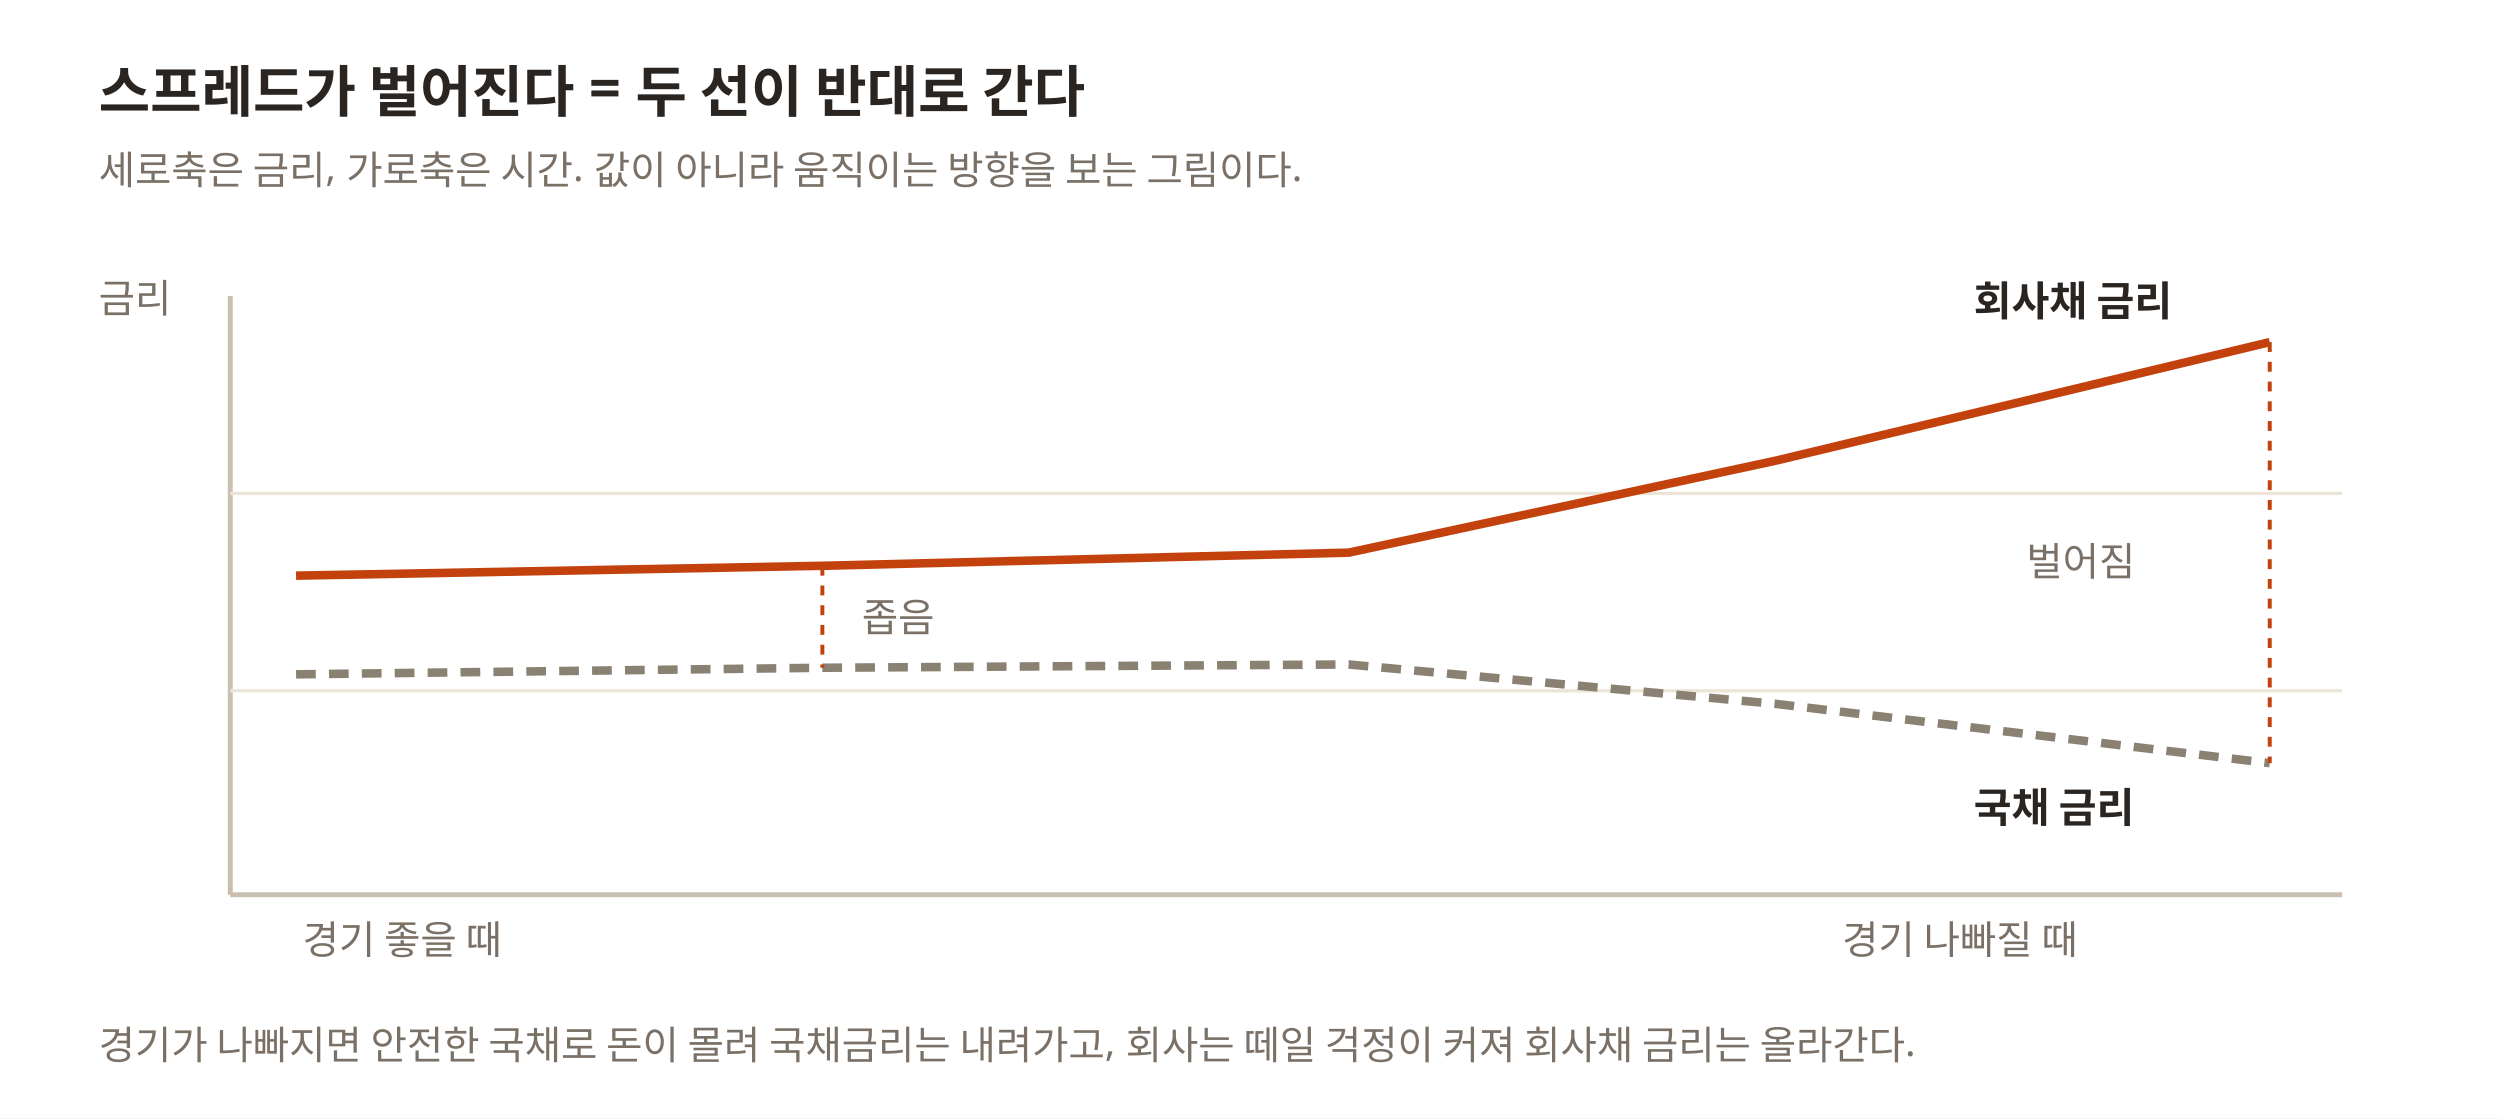
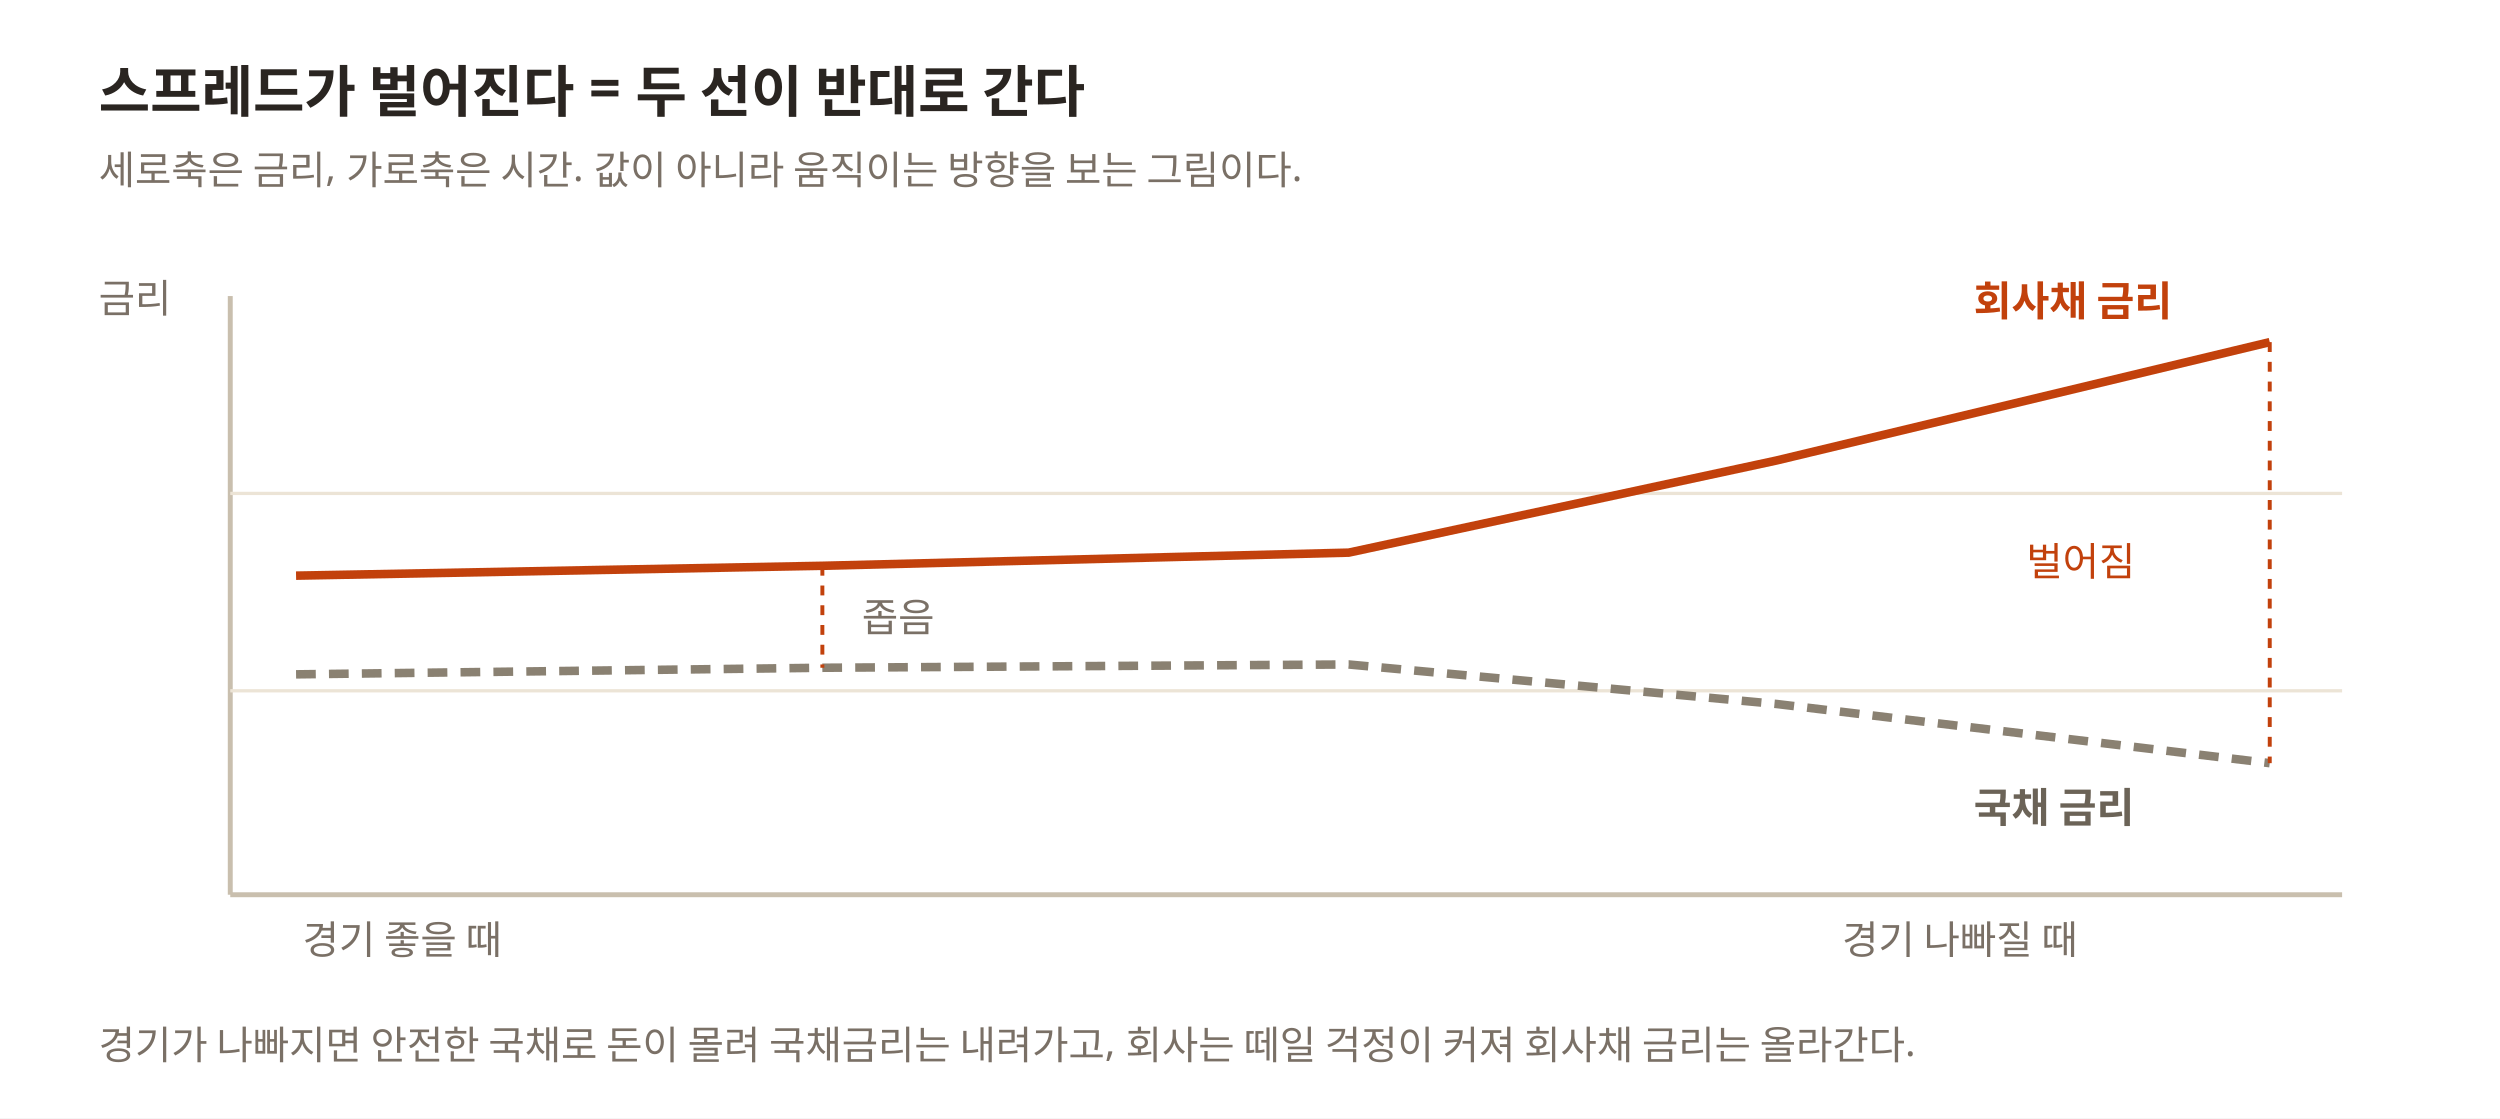
<svg xmlns="http://www.w3.org/2000/svg" viewBox="0 0 760 340" role="img" aria-label="경기가 나빠질 때 국채금리는 내려가고 회사채 금리는 올라가면서 두 선 사이 간격인 신용스프레드가 벌어지는 모습을 나타낸 개념 도식">
  <rect width="760" height="340" fill="#ffffff" />
  <style>
    text{font-family:'Pretendard',system-ui,sans-serif;fill:#2a2521}
    .title{font-size:17px;font-weight:700}
    .note{font-size:12px;fill:#7a7066}
    .lbl{font-size:12.5px;font-weight:700}
    .axis{stroke:#c9bfae;stroke-width:1.5}
    .grid{stroke:#ece4d6;stroke-width:1}
    .corp{stroke:#c2410c;stroke-width:2.6;fill:none}
    .govt{stroke:#8a8172;stroke-width:2.6;fill:none;stroke-dasharray:6 4}
    .gap{stroke:#c2410c;stroke-width:1.2;stroke-dasharray:3 3}
  </style>
  <text class="title" x="30" y="34">스프레드가 벌어진다 = 두 선이 반대로 간다</text>
  <text class="note" x="30" y="56">세로축은 금리, 가로축은 시간. 값이 아니라 움직이는 방향을 보는 그림이다.</text>
  <line class="axis" x1="70" y1="90" x2="70" y2="272" />
  <line class="axis" x1="70" y1="272" x2="712" y2="272" />
  <line class="grid" x1="70" y1="150" x2="712" y2="150" />
  <line class="grid" x1="70" y1="210" x2="712" y2="210" />
  <text class="note" x="30" y="95">금리</text>
  <text class="note" x="92" y="290">경기 좋을 때</text>
  <text class="note" x="560" y="290">경기 나빠질 때</text>
  <path class="corp" d="M90 175 L250 172 L410 168 L540 140 L690 104" />
  <path class="govt" d="M90 205 L250 203 L410 202 L540 214 L690 232" />
  <line class="gap" x1="250" y1="172" x2="250" y2="203" />
  <line class="gap" x1="690" y1="104" x2="690" y2="232" />
-   <text class="lbl" x="600" y="96" fill="#c2410c">회사채 금리</text>
-   <text class="lbl" x="600" y="250" fill="#6b6357">국채 금리</text>
+   <text class="lbl" x="600" y="96" style="fill:#c2410c">회사채 금리</text>
+   <text class="lbl" x="600" y="250" style="fill:#6b6357">국채 금리</text>
  <text class="note" x="262" y="192">좁음</text>
-   <text class="note" x="616" y="175" fill="#c2410c">벌어짐</text>
+   <text class="note" x="616" y="175" style="fill:#c2410c">벌어짐</text>
  <text class="note" x="30" y="322">경기가 나빠지면 안전한 국채로 돈이 몰려 국채금리는 내려가고, 회사는 떼일 걱정이 커져 회사채 금리는 올라간다.</text>
</svg>
